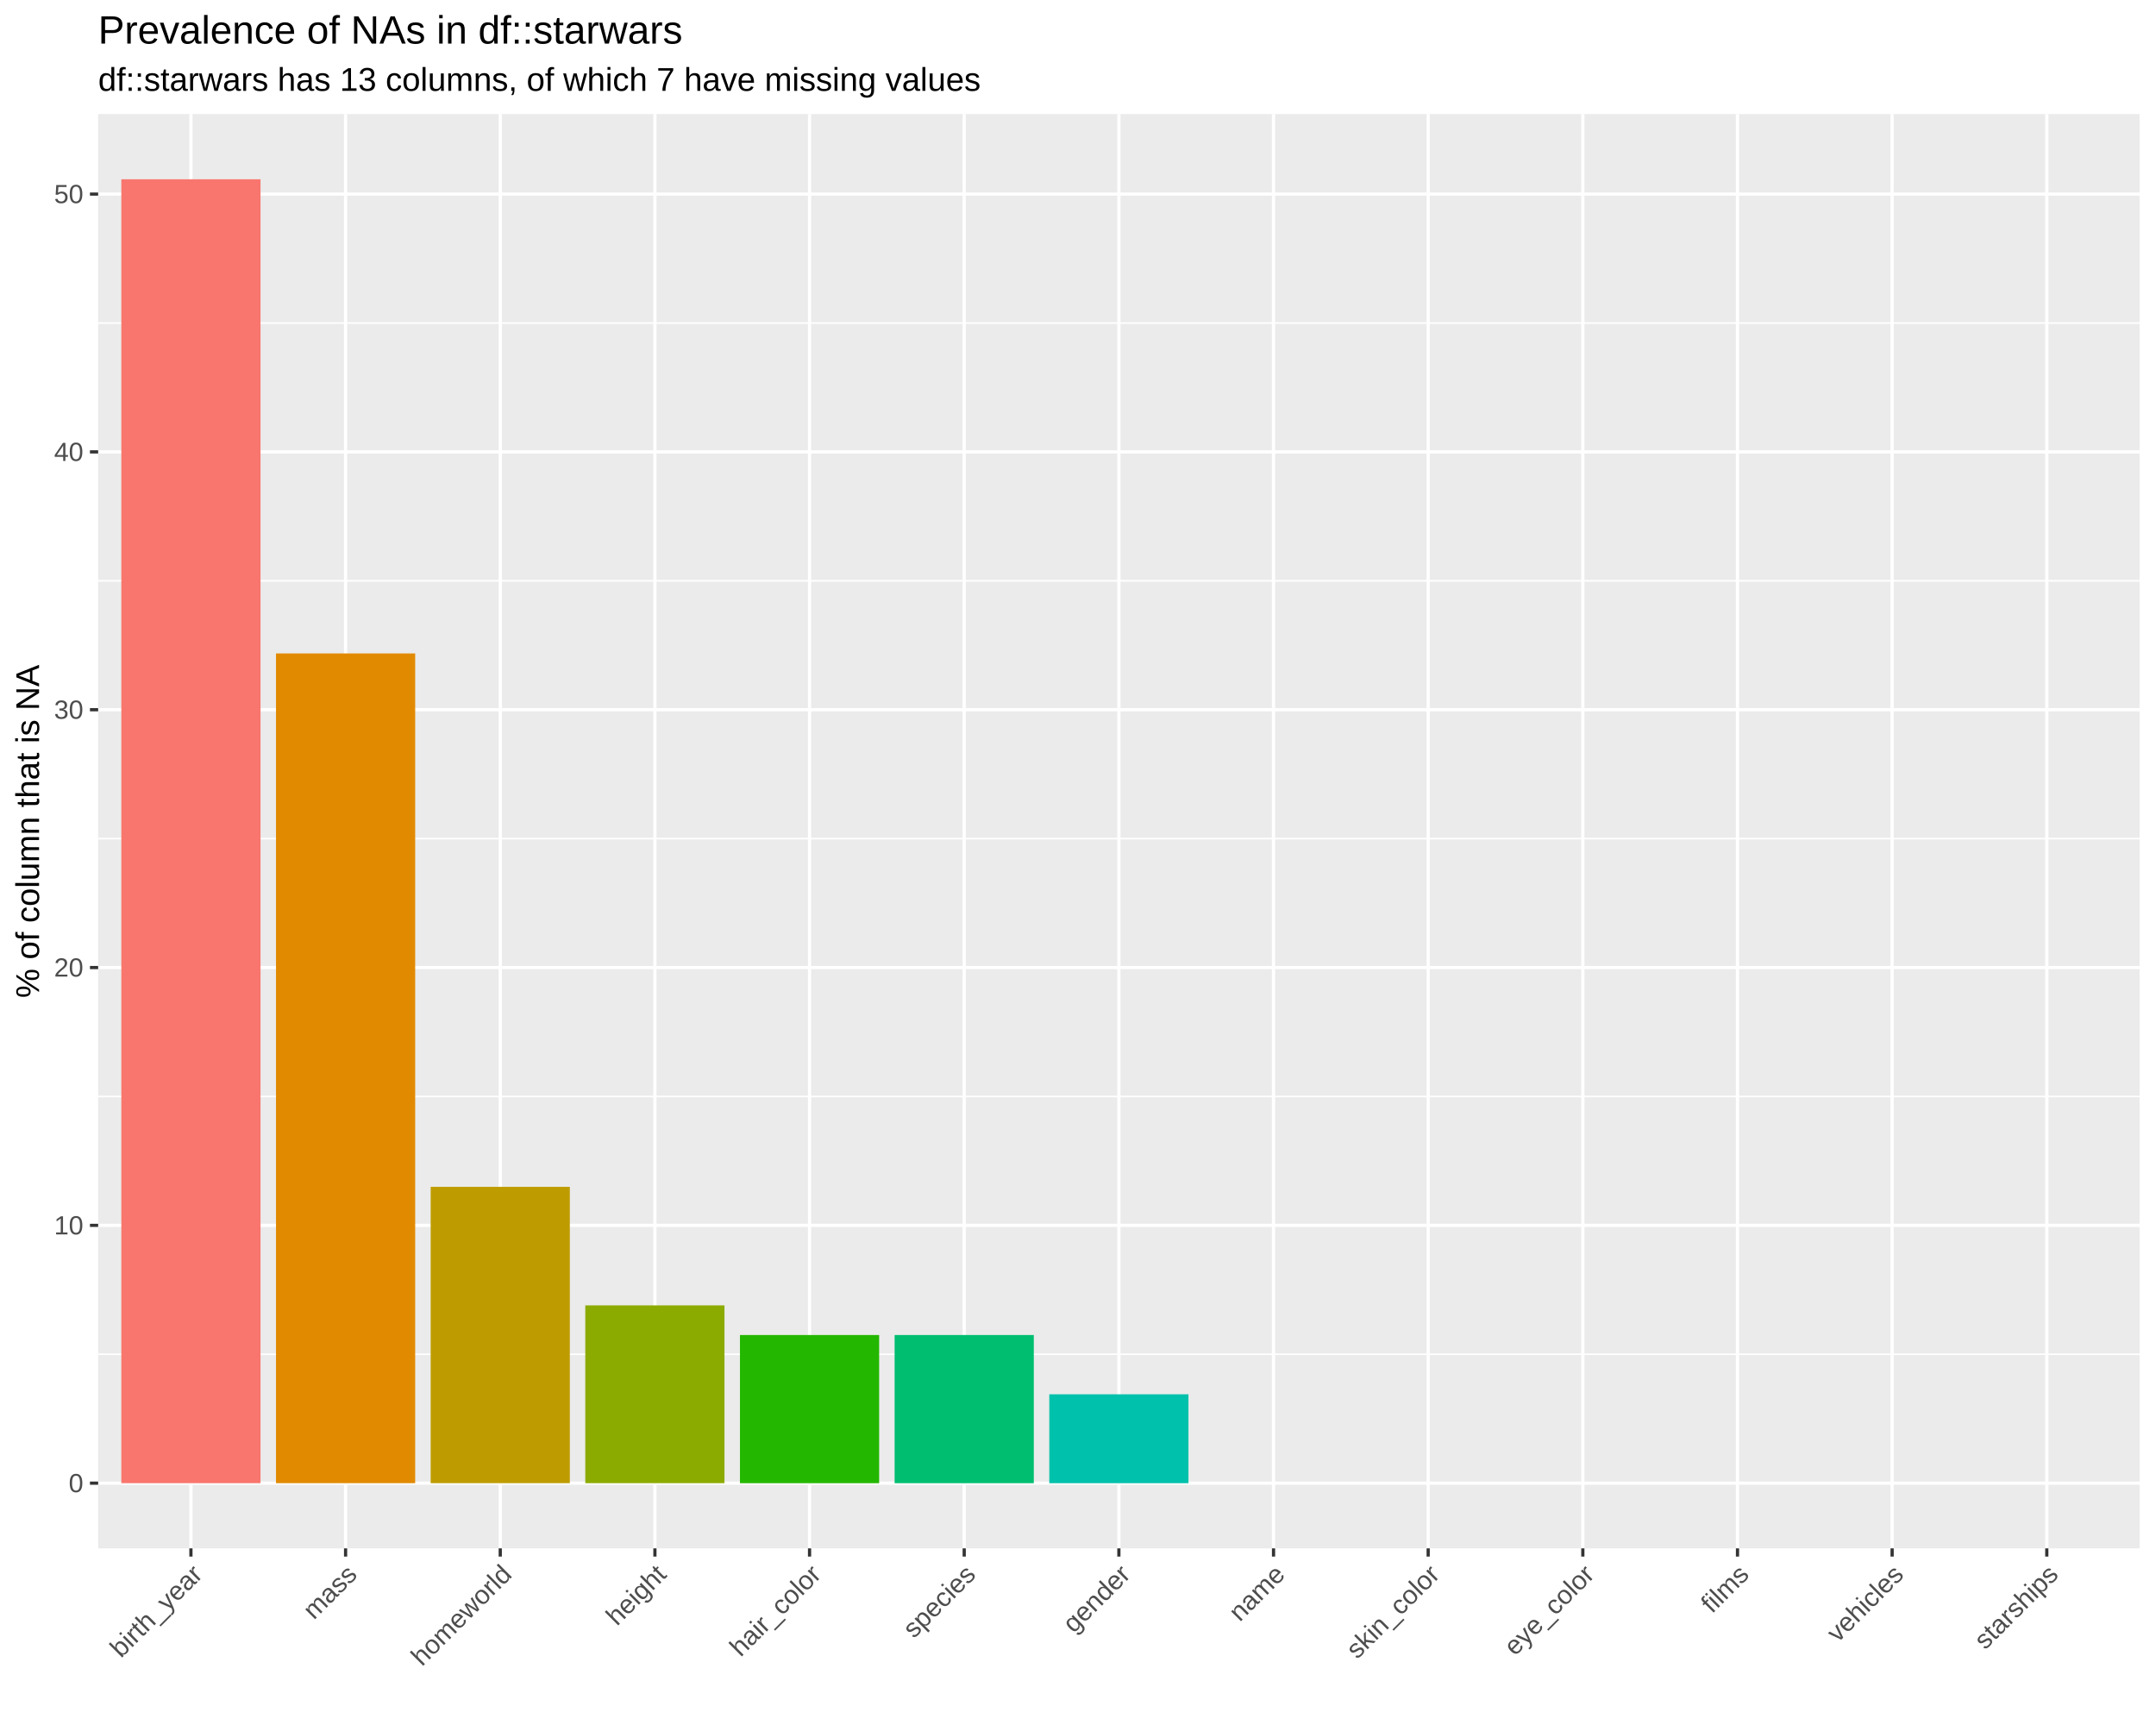
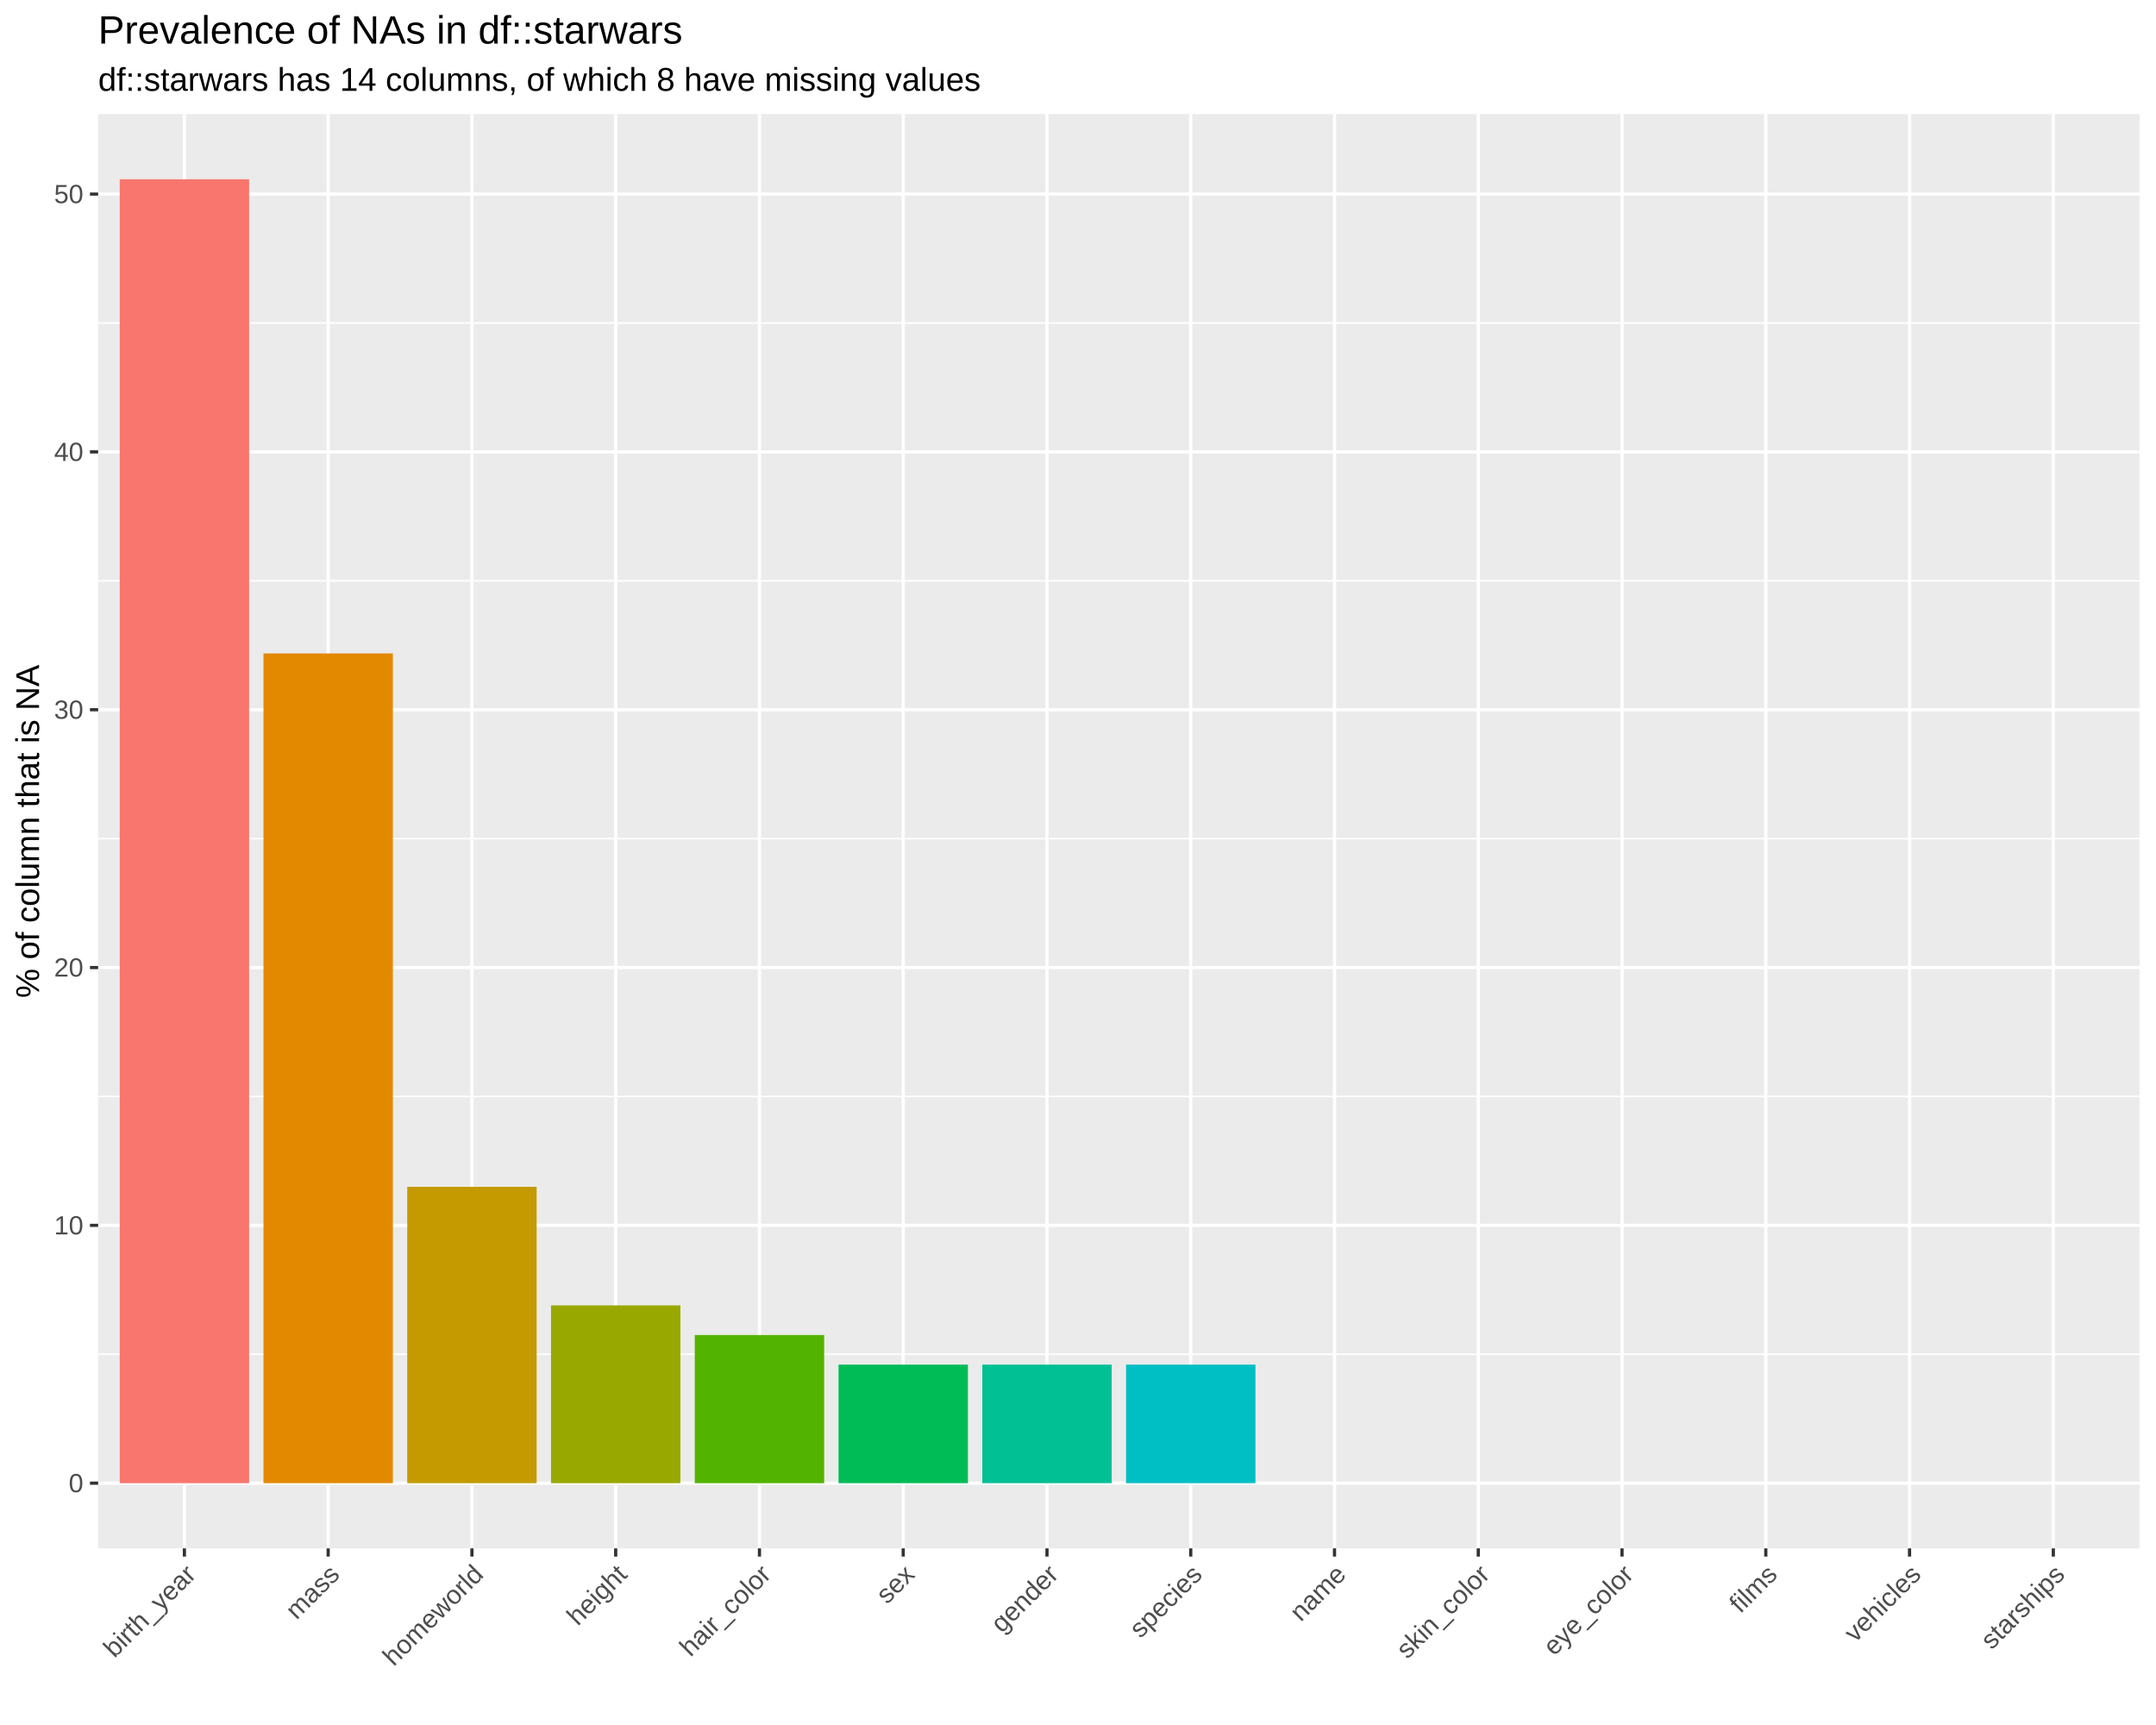
<svg xmlns="http://www.w3.org/2000/svg" viewBox="0 0 720.00 576.00">
  <defs>
    <style type="text/css">
    line, polyline, polygon, path, rect, circle {
      fill: none;
      stroke: #000000;
      stroke-linecap: round;
      stroke-linejoin: round;
      stroke-miterlimit: 10.00;
    }
  </style>
  </defs>
  <rect width="100%" height="100%" style="stroke: none; fill: #FFFFFF;" />
  <rect x="0.00" y="0.00" width="720.00" height="576.00" style="stroke-width: 1.07; stroke: #FFFFFF; fill: #FFFFFF;" />
  <defs>
    <clipPath id="cpMzIuNzh8NzE0LjUyfDUxNy4wMnwzOC4wOQ==">
      <rect x="32.78" y="38.09" width="681.74" height="478.93" />
    </clipPath>
  </defs>
  <rect x="32.78" y="38.09" width="681.74" height="478.93" style="stroke-width: 1.07; stroke: none; fill: #EBEBEB;" clip-path="url(#cpMzIuNzh8NzE0LjUyfDUxNy4wMnwzOC4wOQ==)" />
  <polyline points="32.78,452.21 714.52,452.21 " style="stroke-width: 0.53; stroke: #FFFFFF; stroke-linecap: butt;" clip-path="url(#cpMzIuNzh8NzE0LjUyfDUxNy4wMnwzOC4wOQ==)" />
  <polyline points="32.78,366.12 714.52,366.12 " style="stroke-width: 0.53; stroke: #FFFFFF; stroke-linecap: butt;" clip-path="url(#cpMzIuNzh8NzE0LjUyfDUxNy4wMnwzOC4wOQ==)" />
  <polyline points="32.78,280.03 714.52,280.03 " style="stroke-width: 0.53; stroke: #FFFFFF; stroke-linecap: butt;" clip-path="url(#cpMzIuNzh8NzE0LjUyfDUxNy4wMnwzOC4wOQ==)" />
  <polyline points="32.78,193.94 714.52,193.94 " style="stroke-width: 0.53; stroke: #FFFFFF; stroke-linecap: butt;" clip-path="url(#cpMzIuNzh8NzE0LjUyfDUxNy4wMnwzOC4wOQ==)" />
  <polyline points="32.78,107.86 714.52,107.86 " style="stroke-width: 0.53; stroke: #FFFFFF; stroke-linecap: butt;" clip-path="url(#cpMzIuNzh8NzE0LjUyfDUxNy4wMnwzOC4wOQ==)" />
  <polyline points="32.78,495.25 714.52,495.25 " style="stroke-width: 1.07; stroke: #FFFFFF; stroke-linecap: butt;" clip-path="url(#cpMzIuNzh8NzE0LjUyfDUxNy4wMnwzOC4wOQ==)" />
  <polyline points="32.78,409.16 714.52,409.16 " style="stroke-width: 1.07; stroke: #FFFFFF; stroke-linecap: butt;" clip-path="url(#cpMzIuNzh8NzE0LjUyfDUxNy4wMnwzOC4wOQ==)" />
  <polyline points="32.78,323.08 714.52,323.08 " style="stroke-width: 1.07; stroke: #FFFFFF; stroke-linecap: butt;" clip-path="url(#cpMzIuNzh8NzE0LjUyfDUxNy4wMnwzOC4wOQ==)" />
  <polyline points="32.78,236.99 714.52,236.99 " style="stroke-width: 1.07; stroke: #FFFFFF; stroke-linecap: butt;" clip-path="url(#cpMzIuNzh8NzE0LjUyfDUxNy4wMnwzOC4wOQ==)" />
  <polyline points="32.78,150.90 714.52,150.90 " style="stroke-width: 1.07; stroke: #FFFFFF; stroke-linecap: butt;" clip-path="url(#cpMzIuNzh8NzE0LjUyfDUxNy4wMnwzOC4wOQ==)" />
  <polyline points="32.78,64.81 714.52,64.81 " style="stroke-width: 1.07; stroke: #FFFFFF; stroke-linecap: butt;" clip-path="url(#cpMzIuNzh8NzE0LjUyfDUxNy4wMnwzOC4wOQ==)" />
-   <polyline points="63.76,517.02 63.76,38.09 " style="stroke-width: 1.07; stroke: #FFFFFF; stroke-linecap: butt;" clip-path="url(#cpMzIuNzh8NzE0LjUyfDUxNy4wMnwzOC4wOQ==)" />
-   <polyline points="115.41,517.02 115.41,38.09 " style="stroke-width: 1.07; stroke: #FFFFFF; stroke-linecap: butt;" clip-path="url(#cpMzIuNzh8NzE0LjUyfDUxNy4wMnwzOC4wOQ==)" />
-   <polyline points="167.06,517.02 167.06,38.09 " style="stroke-width: 1.07; stroke: #FFFFFF; stroke-linecap: butt;" clip-path="url(#cpMzIuNzh8NzE0LjUyfDUxNy4wMnwzOC4wOQ==)" />
-   <polyline points="218.71,517.02 218.71,38.09 " style="stroke-width: 1.07; stroke: #FFFFFF; stroke-linecap: butt;" clip-path="url(#cpMzIuNzh8NzE0LjUyfDUxNy4wMnwzOC4wOQ==)" />
-   <polyline points="270.35,517.02 270.35,38.09 " style="stroke-width: 1.07; stroke: #FFFFFF; stroke-linecap: butt;" clip-path="url(#cpMzIuNzh8NzE0LjUyfDUxNy4wMnwzOC4wOQ==)" />
-   <polyline points="322.00,517.02 322.00,38.09 " style="stroke-width: 1.07; stroke: #FFFFFF; stroke-linecap: butt;" clip-path="url(#cpMzIuNzh8NzE0LjUyfDUxNy4wMnwzOC4wOQ==)" />
-   <polyline points="373.65,517.02 373.65,38.09 " style="stroke-width: 1.07; stroke: #FFFFFF; stroke-linecap: butt;" clip-path="url(#cpMzIuNzh8NzE0LjUyfDUxNy4wMnwzOC4wOQ==)" />
-   <polyline points="425.30,517.02 425.30,38.09 " style="stroke-width: 1.07; stroke: #FFFFFF; stroke-linecap: butt;" clip-path="url(#cpMzIuNzh8NzE0LjUyfDUxNy4wMnwzOC4wOQ==)" />
-   <polyline points="476.94,517.02 476.94,38.09 " style="stroke-width: 1.07; stroke: #FFFFFF; stroke-linecap: butt;" clip-path="url(#cpMzIuNzh8NzE0LjUyfDUxNy4wMnwzOC4wOQ==)" />
-   <polyline points="528.59,517.02 528.59,38.09 " style="stroke-width: 1.07; stroke: #FFFFFF; stroke-linecap: butt;" clip-path="url(#cpMzIuNzh8NzE0LjUyfDUxNy4wMnwzOC4wOQ==)" />
-   <polyline points="580.24,517.02 580.24,38.09 " style="stroke-width: 1.07; stroke: #FFFFFF; stroke-linecap: butt;" clip-path="url(#cpMzIuNzh8NzE0LjUyfDUxNy4wMnwzOC4wOQ==)" />
-   <polyline points="631.88,517.02 631.88,38.09 " style="stroke-width: 1.07; stroke: #FFFFFF; stroke-linecap: butt;" clip-path="url(#cpMzIuNzh8NzE0LjUyfDUxNy4wMnwzOC4wOQ==)" />
-   <polyline points="683.53,517.02 683.53,38.09 " style="stroke-width: 1.07; stroke: #FFFFFF; stroke-linecap: butt;" clip-path="url(#cpMzIuNzh8NzE0LjUyfDUxNy4wMnwzOC4wOQ==)" />
-   <rect x="40.52" y="59.86" width="46.48" height="435.39" style="stroke-width: 1.07; stroke: none; stroke-linecap: square; stroke-linejoin: miter; fill: #F8766D;" clip-path="url(#cpMzIuNzh8NzE0LjUyfDUxNy4wMnwzOC4wOQ==)" />
-   <rect x="92.17" y="218.19" width="46.48" height="277.06" style="stroke-width: 1.07; stroke: none; stroke-linecap: square; stroke-linejoin: miter; fill: #E18A00;" clip-path="url(#cpMzIuNzh8NzE0LjUyfDUxNy4wMnwzOC4wOQ==)" />
-   <rect x="143.82" y="396.30" width="46.48" height="98.95" style="stroke-width: 1.07; stroke: none; stroke-linecap: square; stroke-linejoin: miter; fill: #BE9C00;" clip-path="url(#cpMzIuNzh8NzE0LjUyfDUxNy4wMnwzOC4wOQ==)" />
-   <rect x="195.46" y="435.88" width="46.48" height="59.37" style="stroke-width: 1.07; stroke: none; stroke-linecap: square; stroke-linejoin: miter; fill: #8CAB00;" clip-path="url(#cpMzIuNzh8NzE0LjUyfDUxNy4wMnwzOC4wOQ==)" />
-   <rect x="247.11" y="445.78" width="46.48" height="49.48" style="stroke-width: 1.07; stroke: none; stroke-linecap: square; stroke-linejoin: miter; fill: #24B700;" clip-path="url(#cpMzIuNzh8NzE0LjUyfDUxNy4wMnwzOC4wOQ==)" />
-   <rect x="298.76" y="445.78" width="46.48" height="49.48" style="stroke-width: 1.07; stroke: none; stroke-linecap: square; stroke-linejoin: miter; fill: #00BE70;" clip-path="url(#cpMzIuNzh8NzE0LjUyfDUxNy4wMnwzOC4wOQ==)" />
-   <rect x="350.41" y="465.57" width="46.48" height="29.69" style="stroke-width: 1.07; stroke: none; stroke-linecap: square; stroke-linejoin: miter; fill: #00C1AB;" clip-path="url(#cpMzIuNzh8NzE0LjUyfDUxNy4wMnwzOC4wOQ==)" />
-   <rect x="402.05" y="495.25" width="46.48" height="0.00" style="stroke-width: 1.07; stroke: none; stroke-linecap: square; stroke-linejoin: miter; fill: #00BBDA;" clip-path="url(#cpMzIuNzh8NzE0LjUyfDUxNy4wMnwzOC4wOQ==)" />
-   <rect x="453.70" y="495.25" width="46.48" height="0.00" style="stroke-width: 1.07; stroke: none; stroke-linecap: square; stroke-linejoin: miter; fill: #00ACFC;" clip-path="url(#cpMzIuNzh8NzE0LjUyfDUxNy4wMnwzOC4wOQ==)" />
-   <rect x="505.35" y="495.25" width="46.48" height="0.00" style="stroke-width: 1.07; stroke: none; stroke-linecap: square; stroke-linejoin: miter; fill: #8B93FF;" clip-path="url(#cpMzIuNzh8NzE0LjUyfDUxNy4wMnwzOC4wOQ==)" />
-   <rect x="557.00" y="495.25" width="46.48" height="0.00" style="stroke-width: 1.07; stroke: none; stroke-linecap: square; stroke-linejoin: miter; fill: #D575FE;" clip-path="url(#cpMzIuNzh8NzE0LjUyfDUxNy4wMnwzOC4wOQ==)" />
-   <rect x="608.64" y="495.25" width="46.48" height="0.00" style="stroke-width: 1.07; stroke: none; stroke-linecap: square; stroke-linejoin: miter; fill: #F962DD;" clip-path="url(#cpMzIuNzh8NzE0LjUyfDUxNy4wMnwzOC4wOQ==)" />
-   <rect x="660.29" y="495.25" width="46.48" height="0.00" style="stroke-width: 1.07; stroke: none; stroke-linecap: square; stroke-linejoin: miter; fill: #FF65AC;" clip-path="url(#cpMzIuNzh8NzE0LjUyfDUxNy4wMnwzOC4wOQ==)" />
+   <polyline points="61.58,517.02 61.58,38.09 " style="stroke-width: 1.07; stroke: #FFFFFF; stroke-linecap: butt;" clip-path="url(#cpMzIuNzh8NzE0LjUyfDUxNy4wMnwzOC4wOQ==)" />
+   <polyline points="109.59,517.02 109.59,38.09 " style="stroke-width: 1.07; stroke: #FFFFFF; stroke-linecap: butt;" clip-path="url(#cpMzIuNzh8NzE0LjUyfDUxNy4wMnwzOC4wOQ==)" />
+   <polyline points="157.60,517.02 157.60,38.09 " style="stroke-width: 1.07; stroke: #FFFFFF; stroke-linecap: butt;" clip-path="url(#cpMzIuNzh8NzE0LjUyfDUxNy4wMnwzOC4wOQ==)" />
+   <polyline points="205.61,517.02 205.61,38.09 " style="stroke-width: 1.07; stroke: #FFFFFF; stroke-linecap: butt;" clip-path="url(#cpMzIuNzh8NzE0LjUyfDUxNy4wMnwzOC4wOQ==)" />
+   <polyline points="253.62,517.02 253.62,38.09 " style="stroke-width: 1.07; stroke: #FFFFFF; stroke-linecap: butt;" clip-path="url(#cpMzIuNzh8NzE0LjUyfDUxNy4wMnwzOC4wOQ==)" />
+   <polyline points="301.63,517.02 301.63,38.09 " style="stroke-width: 1.07; stroke: #FFFFFF; stroke-linecap: butt;" clip-path="url(#cpMzIuNzh8NzE0LjUyfDUxNy4wMnwzOC4wOQ==)" />
+   <polyline points="349.64,517.02 349.64,38.09 " style="stroke-width: 1.07; stroke: #FFFFFF; stroke-linecap: butt;" clip-path="url(#cpMzIuNzh8NzE0LjUyfDUxNy4wMnwzOC4wOQ==)" />
+   <polyline points="397.65,517.02 397.65,38.09 " style="stroke-width: 1.07; stroke: #FFFFFF; stroke-linecap: butt;" clip-path="url(#cpMzIuNzh8NzE0LjUyfDUxNy4wMnwzOC4wOQ==)" />
+   <polyline points="445.66,517.02 445.66,38.09 " style="stroke-width: 1.07; stroke: #FFFFFF; stroke-linecap: butt;" clip-path="url(#cpMzIuNzh8NzE0LjUyfDUxNy4wMnwzOC4wOQ==)" />
+   <polyline points="493.67,517.02 493.67,38.09 " style="stroke-width: 1.07; stroke: #FFFFFF; stroke-linecap: butt;" clip-path="url(#cpMzIuNzh8NzE0LjUyfDUxNy4wMnwzOC4wOQ==)" />
+   <polyline points="541.68,517.02 541.68,38.09 " style="stroke-width: 1.07; stroke: #FFFFFF; stroke-linecap: butt;" clip-path="url(#cpMzIuNzh8NzE0LjUyfDUxNy4wMnwzOC4wOQ==)" />
+   <polyline points="589.69,517.02 589.69,38.09 " style="stroke-width: 1.07; stroke: #FFFFFF; stroke-linecap: butt;" clip-path="url(#cpMzIuNzh8NzE0LjUyfDUxNy4wMnwzOC4wOQ==)" />
+   <polyline points="637.70,517.02 637.70,38.09 " style="stroke-width: 1.07; stroke: #FFFFFF; stroke-linecap: butt;" clip-path="url(#cpMzIuNzh8NzE0LjUyfDUxNy4wMnwzOC4wOQ==)" />
+   <polyline points="685.71,517.02 685.71,38.09 " style="stroke-width: 1.07; stroke: #FFFFFF; stroke-linecap: butt;" clip-path="url(#cpMzIuNzh8NzE0LjUyfDUxNy4wMnwzOC4wOQ==)" />
+   <rect x="39.98" y="59.86" width="43.21" height="435.39" style="stroke-width: 1.07; stroke: none; stroke-linecap: square; stroke-linejoin: miter; fill: #F8766D;" clip-path="url(#cpMzIuNzh8NzE0LjUyfDUxNy4wMnwzOC4wOQ==)" />
+   <rect x="87.99" y="218.19" width="43.21" height="277.06" style="stroke-width: 1.07; stroke: none; stroke-linecap: square; stroke-linejoin: miter; fill: #E38900;" clip-path="url(#cpMzIuNzh8NzE0LjUyfDUxNy4wMnwzOC4wOQ==)" />
+   <rect x="136.00" y="396.30" width="43.21" height="98.95" style="stroke-width: 1.07; stroke: none; stroke-linecap: square; stroke-linejoin: miter; fill: #C49A00;" clip-path="url(#cpMzIuNzh8NzE0LjUyfDUxNy4wMnwzOC4wOQ==)" />
+   <rect x="184.01" y="435.88" width="43.21" height="59.37" style="stroke-width: 1.07; stroke: none; stroke-linecap: square; stroke-linejoin: miter; fill: #99A800;" clip-path="url(#cpMzIuNzh8NzE0LjUyfDUxNy4wMnwzOC4wOQ==)" />
+   <rect x="232.02" y="445.78" width="43.21" height="49.48" style="stroke-width: 1.07; stroke: none; stroke-linecap: square; stroke-linejoin: miter; fill: #53B400;" clip-path="url(#cpMzIuNzh8NzE0LjUyfDUxNy4wMnwzOC4wOQ==)" />
+   <rect x="280.03" y="455.67" width="43.21" height="39.58" style="stroke-width: 1.07; stroke: none; stroke-linecap: square; stroke-linejoin: miter; fill: #00BC56;" clip-path="url(#cpMzIuNzh8NzE0LjUyfDUxNy4wMnwzOC4wOQ==)" />
+   <rect x="328.04" y="455.67" width="43.21" height="39.58" style="stroke-width: 1.07; stroke: none; stroke-linecap: square; stroke-linejoin: miter; fill: #00C094;" clip-path="url(#cpMzIuNzh8NzE0LjUyfDUxNy4wMnwzOC4wOQ==)" />
+   <rect x="376.05" y="455.67" width="43.21" height="39.58" style="stroke-width: 1.07; stroke: none; stroke-linecap: square; stroke-linejoin: miter; fill: #00BFC4;" clip-path="url(#cpMzIuNzh8NzE0LjUyfDUxNy4wMnwzOC4wOQ==)" />
+   <rect x="424.06" y="495.25" width="43.21" height="0.00" style="stroke-width: 1.07; stroke: none; stroke-linecap: square; stroke-linejoin: miter; fill: #00B6EB;" clip-path="url(#cpMzIuNzh8NzE0LjUyfDUxNy4wMnwzOC4wOQ==)" />
+   <rect x="472.07" y="495.25" width="43.21" height="0.00" style="stroke-width: 1.07; stroke: none; stroke-linecap: square; stroke-linejoin: miter; fill: #06A4FF;" clip-path="url(#cpMzIuNzh8NzE0LjUyfDUxNy4wMnwzOC4wOQ==)" />
+   <rect x="520.08" y="495.25" width="43.21" height="0.00" style="stroke-width: 1.07; stroke: none; stroke-linecap: square; stroke-linejoin: miter; fill: #A58AFF;" clip-path="url(#cpMzIuNzh8NzE0LjUyfDUxNy4wMnwzOC4wOQ==)" />
+   <rect x="568.09" y="495.25" width="43.21" height="0.00" style="stroke-width: 1.07; stroke: none; stroke-linecap: square; stroke-linejoin: miter; fill: #DF70F8;" clip-path="url(#cpMzIuNzh8NzE0LjUyfDUxNy4wMnwzOC4wOQ==)" />
+   <rect x="616.10" y="495.25" width="43.21" height="0.00" style="stroke-width: 1.07; stroke: none; stroke-linecap: square; stroke-linejoin: miter; fill: #FB61D7;" clip-path="url(#cpMzIuNzh8NzE0LjUyfDUxNy4wMnwzOC4wOQ==)" />
+   <rect x="664.11" y="495.25" width="43.21" height="0.00" style="stroke-width: 1.07; stroke: none; stroke-linecap: square; stroke-linejoin: miter; fill: #FF66A8;" clip-path="url(#cpMzIuNzh8NzE0LjUyfDUxNy4wMnwzOC4wOQ==)" />
  <defs>
    <clipPath id="cpMC4wMHw3MjAuMDB8NTc2LjAwfDAuMDA=">
      <rect x="0.00" y="0.00" width="720.00" height="576.00" />
    </clipPath>
  </defs>
  <g clip-path="url(#cpMC4wMHw3MjAuMDB8NTc2LjAwfDAuMDA=)">
    <text x="22.95" y="498.27" style="font-size: 8.80px; fill: #4D4D4D; font-family: Liberation Sans;" textLength="4.89px" lengthAdjust="spacingAndGlyphs">0</text>
  </g>
  <g clip-path="url(#cpMC4wMHw3MjAuMDB8NTc2LjAwfDAuMDA=)">
    <text x="18.06" y="412.19" style="font-size: 8.80px; fill: #4D4D4D; font-family: Liberation Sans;" textLength="9.78px" lengthAdjust="spacingAndGlyphs">10</text>
  </g>
  <g clip-path="url(#cpMC4wMHw3MjAuMDB8NTc2LjAwfDAuMDA=)">
    <text x="18.06" y="326.10" style="font-size: 8.80px; fill: #4D4D4D; font-family: Liberation Sans;" textLength="9.78px" lengthAdjust="spacingAndGlyphs">20</text>
  </g>
  <g clip-path="url(#cpMC4wMHw3MjAuMDB8NTc2LjAwfDAuMDA=)">
    <text x="18.06" y="240.01" style="font-size: 8.80px; fill: #4D4D4D; font-family: Liberation Sans;" textLength="9.78px" lengthAdjust="spacingAndGlyphs">30</text>
  </g>
  <g clip-path="url(#cpMC4wMHw3MjAuMDB8NTc2LjAwfDAuMDA=)">
    <text x="18.06" y="153.92" style="font-size: 8.80px; fill: #4D4D4D; font-family: Liberation Sans;" textLength="9.78px" lengthAdjust="spacingAndGlyphs">40</text>
  </g>
  <g clip-path="url(#cpMC4wMHw3MjAuMDB8NTc2LjAwfDAuMDA=)">
    <text x="18.06" y="67.83" style="font-size: 8.80px; fill: #4D4D4D; font-family: Liberation Sans;" textLength="9.78px" lengthAdjust="spacingAndGlyphs">50</text>
  </g>
  <polyline points="30.04,495.25 32.78,495.25 " style="stroke-width: 1.07; stroke: #333333; stroke-linecap: butt;" clip-path="url(#cpMC4wMHw3MjAuMDB8NTc2LjAwfDAuMDA=)" />
  <polyline points="30.04,409.16 32.78,409.16 " style="stroke-width: 1.07; stroke: #333333; stroke-linecap: butt;" clip-path="url(#cpMC4wMHw3MjAuMDB8NTc2LjAwfDAuMDA=)" />
  <polyline points="30.04,323.08 32.78,323.08 " style="stroke-width: 1.07; stroke: #333333; stroke-linecap: butt;" clip-path="url(#cpMC4wMHw3MjAuMDB8NTc2LjAwfDAuMDA=)" />
  <polyline points="30.04,236.99 32.78,236.99 " style="stroke-width: 1.07; stroke: #333333; stroke-linecap: butt;" clip-path="url(#cpMC4wMHw3MjAuMDB8NTc2LjAwfDAuMDA=)" />
  <polyline points="30.04,150.90 32.78,150.90 " style="stroke-width: 1.07; stroke: #333333; stroke-linecap: butt;" clip-path="url(#cpMC4wMHw3MjAuMDB8NTc2LjAwfDAuMDA=)" />
  <polyline points="30.04,64.81 32.78,64.81 " style="stroke-width: 1.07; stroke: #333333; stroke-linecap: butt;" clip-path="url(#cpMC4wMHw3MjAuMDB8NTc2LjAwfDAuMDA=)" />
-   <polyline points="63.76,519.76 63.76,517.02 " style="stroke-width: 1.07; stroke: #333333; stroke-linecap: butt;" clip-path="url(#cpMC4wMHw3MjAuMDB8NTc2LjAwfDAuMDA=)" />
-   <polyline points="115.41,519.76 115.41,517.02 " style="stroke-width: 1.07; stroke: #333333; stroke-linecap: butt;" clip-path="url(#cpMC4wMHw3MjAuMDB8NTc2LjAwfDAuMDA=)" />
-   <polyline points="167.06,519.76 167.06,517.02 " style="stroke-width: 1.07; stroke: #333333; stroke-linecap: butt;" clip-path="url(#cpMC4wMHw3MjAuMDB8NTc2LjAwfDAuMDA=)" />
-   <polyline points="218.71,519.76 218.71,517.02 " style="stroke-width: 1.07; stroke: #333333; stroke-linecap: butt;" clip-path="url(#cpMC4wMHw3MjAuMDB8NTc2LjAwfDAuMDA=)" />
-   <polyline points="270.35,519.76 270.35,517.02 " style="stroke-width: 1.07; stroke: #333333; stroke-linecap: butt;" clip-path="url(#cpMC4wMHw3MjAuMDB8NTc2LjAwfDAuMDA=)" />
-   <polyline points="322.00,519.76 322.00,517.02 " style="stroke-width: 1.07; stroke: #333333; stroke-linecap: butt;" clip-path="url(#cpMC4wMHw3MjAuMDB8NTc2LjAwfDAuMDA=)" />
-   <polyline points="373.65,519.76 373.65,517.02 " style="stroke-width: 1.07; stroke: #333333; stroke-linecap: butt;" clip-path="url(#cpMC4wMHw3MjAuMDB8NTc2LjAwfDAuMDA=)" />
-   <polyline points="425.30,519.76 425.30,517.02 " style="stroke-width: 1.07; stroke: #333333; stroke-linecap: butt;" clip-path="url(#cpMC4wMHw3MjAuMDB8NTc2LjAwfDAuMDA=)" />
-   <polyline points="476.94,519.76 476.94,517.02 " style="stroke-width: 1.07; stroke: #333333; stroke-linecap: butt;" clip-path="url(#cpMC4wMHw3MjAuMDB8NTc2LjAwfDAuMDA=)" />
-   <polyline points="528.59,519.76 528.59,517.02 " style="stroke-width: 1.07; stroke: #333333; stroke-linecap: butt;" clip-path="url(#cpMC4wMHw3MjAuMDB8NTc2LjAwfDAuMDA=)" />
-   <polyline points="580.24,519.76 580.24,517.02 " style="stroke-width: 1.07; stroke: #333333; stroke-linecap: butt;" clip-path="url(#cpMC4wMHw3MjAuMDB8NTc2LjAwfDAuMDA=)" />
-   <polyline points="631.88,519.76 631.88,517.02 " style="stroke-width: 1.07; stroke: #333333; stroke-linecap: butt;" clip-path="url(#cpMC4wMHw3MjAuMDB8NTc2LjAwfDAuMDA=)" />
-   <polyline points="683.53,519.76 683.53,517.02 " style="stroke-width: 1.07; stroke: #333333; stroke-linecap: butt;" clip-path="url(#cpMC4wMHw3MjAuMDB8NTc2LjAwfDAuMDA=)" />
+   <polyline points="61.58,519.76 61.58,517.02 " style="stroke-width: 1.07; stroke: #333333; stroke-linecap: butt;" clip-path="url(#cpMC4wMHw3MjAuMDB8NTc2LjAwfDAuMDA=)" />
+   <polyline points="109.59,519.76 109.59,517.02 " style="stroke-width: 1.07; stroke: #333333; stroke-linecap: butt;" clip-path="url(#cpMC4wMHw3MjAuMDB8NTc2LjAwfDAuMDA=)" />
+   <polyline points="157.60,519.76 157.60,517.02 " style="stroke-width: 1.07; stroke: #333333; stroke-linecap: butt;" clip-path="url(#cpMC4wMHw3MjAuMDB8NTc2LjAwfDAuMDA=)" />
+   <polyline points="205.61,519.76 205.61,517.02 " style="stroke-width: 1.07; stroke: #333333; stroke-linecap: butt;" clip-path="url(#cpMC4wMHw3MjAuMDB8NTc2LjAwfDAuMDA=)" />
+   <polyline points="253.62,519.76 253.62,517.02 " style="stroke-width: 1.07; stroke: #333333; stroke-linecap: butt;" clip-path="url(#cpMC4wMHw3MjAuMDB8NTc2LjAwfDAuMDA=)" />
+   <polyline points="301.63,519.76 301.63,517.02 " style="stroke-width: 1.07; stroke: #333333; stroke-linecap: butt;" clip-path="url(#cpMC4wMHw3MjAuMDB8NTc2LjAwfDAuMDA=)" />
+   <polyline points="349.64,519.76 349.64,517.02 " style="stroke-width: 1.07; stroke: #333333; stroke-linecap: butt;" clip-path="url(#cpMC4wMHw3MjAuMDB8NTc2LjAwfDAuMDA=)" />
+   <polyline points="397.65,519.76 397.65,517.02 " style="stroke-width: 1.07; stroke: #333333; stroke-linecap: butt;" clip-path="url(#cpMC4wMHw3MjAuMDB8NTc2LjAwfDAuMDA=)" />
+   <polyline points="445.66,519.76 445.66,517.02 " style="stroke-width: 1.07; stroke: #333333; stroke-linecap: butt;" clip-path="url(#cpMC4wMHw3MjAuMDB8NTc2LjAwfDAuMDA=)" />
+   <polyline points="493.67,519.76 493.67,517.02 " style="stroke-width: 1.07; stroke: #333333; stroke-linecap: butt;" clip-path="url(#cpMC4wMHw3MjAuMDB8NTc2LjAwfDAuMDA=)" />
+   <polyline points="541.68,519.76 541.68,517.02 " style="stroke-width: 1.07; stroke: #333333; stroke-linecap: butt;" clip-path="url(#cpMC4wMHw3MjAuMDB8NTc2LjAwfDAuMDA=)" />
+   <polyline points="589.69,519.76 589.69,517.02 " style="stroke-width: 1.07; stroke: #333333; stroke-linecap: butt;" clip-path="url(#cpMC4wMHw3MjAuMDB8NTc2LjAwfDAuMDA=)" />
+   <polyline points="637.70,519.76 637.70,517.02 " style="stroke-width: 1.07; stroke: #333333; stroke-linecap: butt;" clip-path="url(#cpMC4wMHw3MjAuMDB8NTc2LjAwfDAuMDA=)" />
+   <polyline points="685.71,519.76 685.71,517.02 " style="stroke-width: 1.07; stroke: #333333; stroke-linecap: butt;" clip-path="url(#cpMC4wMHw3MjAuMDB8NTc2LjAwfDAuMDA=)" />
  <g clip-path="url(#cpMC4wMHw3MjAuMDB8NTc2LjAwfDAuMDA=)">
-     <text transform="translate(40.40,553.87) rotate(-45)" style="font-size: 8.80px; fill: #4D4D4D; font-family: Liberation Sans;" textLength="39.09px" lengthAdjust="spacingAndGlyphs">birth_year</text>
+     <text transform="translate(38.21,553.87) rotate(-45)" style="font-size: 8.80px; fill: #4D4D4D; font-family: Liberation Sans;" textLength="39.09px" lengthAdjust="spacingAndGlyphs">birth_year</text>
  </g>
  <g clip-path="url(#cpMC4wMHw3MjAuMDB8NTc2LjAwfDAuMDA=)">
-     <text transform="translate(104.82,541.10) rotate(-45)" style="font-size: 8.80px; fill: #4D4D4D; font-family: Liberation Sans;" textLength="21.03px" lengthAdjust="spacingAndGlyphs">mass</text>
+     <text transform="translate(99.00,541.10) rotate(-45)" style="font-size: 8.80px; fill: #4D4D4D; font-family: Liberation Sans;" textLength="21.03px" lengthAdjust="spacingAndGlyphs">mass</text>
  </g>
  <g clip-path="url(#cpMC4wMHw3MjAuMDB8NTc2LjAwfDAuMDA=)">
-     <text transform="translate(140.92,556.64) rotate(-45)" style="font-size: 8.80px; fill: #4D4D4D; font-family: Liberation Sans;" textLength="43.02px" lengthAdjust="spacingAndGlyphs">homeworld</text>
+     <text transform="translate(131.46,556.64) rotate(-45)" style="font-size: 8.80px; fill: #4D4D4D; font-family: Liberation Sans;" textLength="43.02px" lengthAdjust="spacingAndGlyphs">homeworld</text>
  </g>
  <g clip-path="url(#cpMC4wMHw3MjAuMDB8NTc2LjAwfDAuMDA=)">
-     <text transform="translate(206.04,543.17) rotate(-45)" style="font-size: 8.80px; fill: #4D4D4D; font-family: Liberation Sans;" textLength="23.95px" lengthAdjust="spacingAndGlyphs">height</text>
+     <text transform="translate(192.95,543.17) rotate(-45)" style="font-size: 8.80px; fill: #4D4D4D; font-family: Liberation Sans;" textLength="23.95px" lengthAdjust="spacingAndGlyphs">height</text>
  </g>
  <g clip-path="url(#cpMC4wMHw3MjAuMDB8NTc2LjAwfDAuMDA=)">
-     <text transform="translate(247.33,553.53) rotate(-45)" style="font-size: 8.80px; fill: #4D4D4D; font-family: Liberation Sans;" textLength="38.61px" lengthAdjust="spacingAndGlyphs">hair_color</text>
+     <text transform="translate(230.60,553.53) rotate(-45)" style="font-size: 8.80px; fill: #4D4D4D; font-family: Liberation Sans;" textLength="38.61px" lengthAdjust="spacingAndGlyphs">hair_color</text>
  </g>
  <g clip-path="url(#cpMC4wMHw3MjAuMDB8NTc2LjAwfDAuMDA=)">
-     <text transform="translate(305.17,547.33) rotate(-45)" style="font-size: 8.80px; fill: #4D4D4D; font-family: Liberation Sans;" textLength="29.84px" lengthAdjust="spacingAndGlyphs">species</text>
+     <text transform="translate(296.22,535.92) rotate(-45)" style="font-size: 8.80px; fill: #4D4D4D; font-family: Liberation Sans;" textLength="13.70px" lengthAdjust="spacingAndGlyphs">sex</text>
  </g>
  <g clip-path="url(#cpMC4wMHw3MjAuMDB8NTc2LjAwfDAuMDA=)">
-     <text transform="translate(358.57,545.58) rotate(-45)" style="font-size: 8.80px; fill: #4D4D4D; font-family: Liberation Sans;" textLength="27.38px" lengthAdjust="spacingAndGlyphs">gender</text>
+     <text transform="translate(334.56,545.58) rotate(-45)" style="font-size: 8.80px; fill: #4D4D4D; font-family: Liberation Sans;" textLength="27.38px" lengthAdjust="spacingAndGlyphs">gender</text>
  </g>
  <g clip-path="url(#cpMC4wMHw3MjAuMDB8NTc2LjAwfDAuMDA=)">
-     <text transform="translate(414.01,541.78) rotate(-45)" style="font-size: 8.80px; fill: #4D4D4D; font-family: Liberation Sans;" textLength="22.00px" lengthAdjust="spacingAndGlyphs">name</text>
+     <text transform="translate(380.83,547.33) rotate(-45)" style="font-size: 8.80px; fill: #4D4D4D; font-family: Liberation Sans;" textLength="29.84px" lengthAdjust="spacingAndGlyphs">species</text>
  </g>
  <g clip-path="url(#cpMC4wMHw3MjAuMDB8NTc2LjAwfDAuMDA=)">
-     <text transform="translate(453.21,554.24) rotate(-45)" style="font-size: 8.80px; fill: #4D4D4D; font-family: Liberation Sans;" textLength="39.61px" lengthAdjust="spacingAndGlyphs">skin_color</text>
+     <text transform="translate(434.38,541.78) rotate(-45)" style="font-size: 8.80px; fill: #4D4D4D; font-family: Liberation Sans;" textLength="22.00px" lengthAdjust="spacingAndGlyphs">name</text>
  </g>
  <g clip-path="url(#cpMC4wMHw3MjAuMDB8NTc2LjAwfDAuMDA=)">
-     <text transform="translate(505.90,553.20) rotate(-45)" style="font-size: 8.80px; fill: #4D4D4D; font-family: Liberation Sans;" textLength="38.14px" lengthAdjust="spacingAndGlyphs">eye_color</text>
+     <text transform="translate(469.94,554.24) rotate(-45)" style="font-size: 8.80px; fill: #4D4D4D; font-family: Liberation Sans;" textLength="39.61px" lengthAdjust="spacingAndGlyphs">skin_color</text>
  </g>
  <g clip-path="url(#cpMC4wMHw3MjAuMDB8NTc2LjAwfDAuMDA=)">
-     <text transform="translate(571.73,539.01) rotate(-45)" style="font-size: 8.80px; fill: #4D4D4D; font-family: Liberation Sans;" textLength="18.08px" lengthAdjust="spacingAndGlyphs">films</text>
+     <text transform="translate(518.99,553.20) rotate(-45)" style="font-size: 8.80px; fill: #4D4D4D; font-family: Liberation Sans;" textLength="38.14px" lengthAdjust="spacingAndGlyphs">eye_color</text>
  </g>
  <g clip-path="url(#cpMC4wMHw3MjAuMDB8NTc2LjAwfDAuMDA=)">
-     <text transform="translate(613.68,548.71) rotate(-45)" style="font-size: 8.80px; fill: #4D4D4D; font-family: Liberation Sans;" textLength="31.80px" lengthAdjust="spacingAndGlyphs">vehicles</text>
+     <text transform="translate(581.19,539.01) rotate(-45)" style="font-size: 8.80px; fill: #4D4D4D; font-family: Liberation Sans;" textLength="18.08px" lengthAdjust="spacingAndGlyphs">films</text>
  </g>
  <g clip-path="url(#cpMC4wMHw3MjAuMDB8NTc2LjAwfDAuMDA=)">
-     <text transform="translate(662.92,551.12) rotate(-45)" style="font-size: 8.80px; fill: #4D4D4D; font-family: Liberation Sans;" textLength="35.20px" lengthAdjust="spacingAndGlyphs">starships</text>
+     <text transform="translate(619.50,548.71) rotate(-45)" style="font-size: 8.80px; fill: #4D4D4D; font-family: Liberation Sans;" textLength="31.80px" lengthAdjust="spacingAndGlyphs">vehicles</text>
+   </g>
+   <g clip-path="url(#cpMC4wMHw3MjAuMDB8NTc2LjAwfDAuMDA=)">
+     <text transform="translate(665.10,551.12) rotate(-45)" style="font-size: 8.80px; fill: #4D4D4D; font-family: Liberation Sans;" textLength="35.20px" lengthAdjust="spacingAndGlyphs">starships</text>
  </g>
  <g clip-path="url(#cpMC4wMHw3MjAuMDB8NTc2LjAwfDAuMDA=)">
    <text transform="translate(13.04,333.23) rotate(-90)" style="font-size: 11.00px; font-family: Liberation Sans;" textLength="111.34px" lengthAdjust="spacingAndGlyphs">% of column that is NA</text>
  </g>
  <g clip-path="url(#cpMC4wMHw3MjAuMDB8NTc2LjAwfDAuMDA=)">
-     <text x="32.78" y="30.33" style="font-size: 11.00px; font-family: Liberation Sans;" textLength="294.88px" lengthAdjust="spacingAndGlyphs">df::starwars has 13 columns, of which 7 have missing values</text>
+     <text x="32.78" y="30.33" style="font-size: 11.00px; font-family: Liberation Sans;" textLength="294.88px" lengthAdjust="spacingAndGlyphs">df::starwars has 14 columns, of which 8 have missing values</text>
  </g>
  <g clip-path="url(#cpMC4wMHw3MjAuMDB8NTc2LjAwfDAuMDA=)">
    <text x="32.78" y="14.56" style="font-size: 13.20px; font-family: Liberation Sans;" textLength="194.86px" lengthAdjust="spacingAndGlyphs">Prevalence of NAs in df::starwars</text>
  </g>
</svg>
